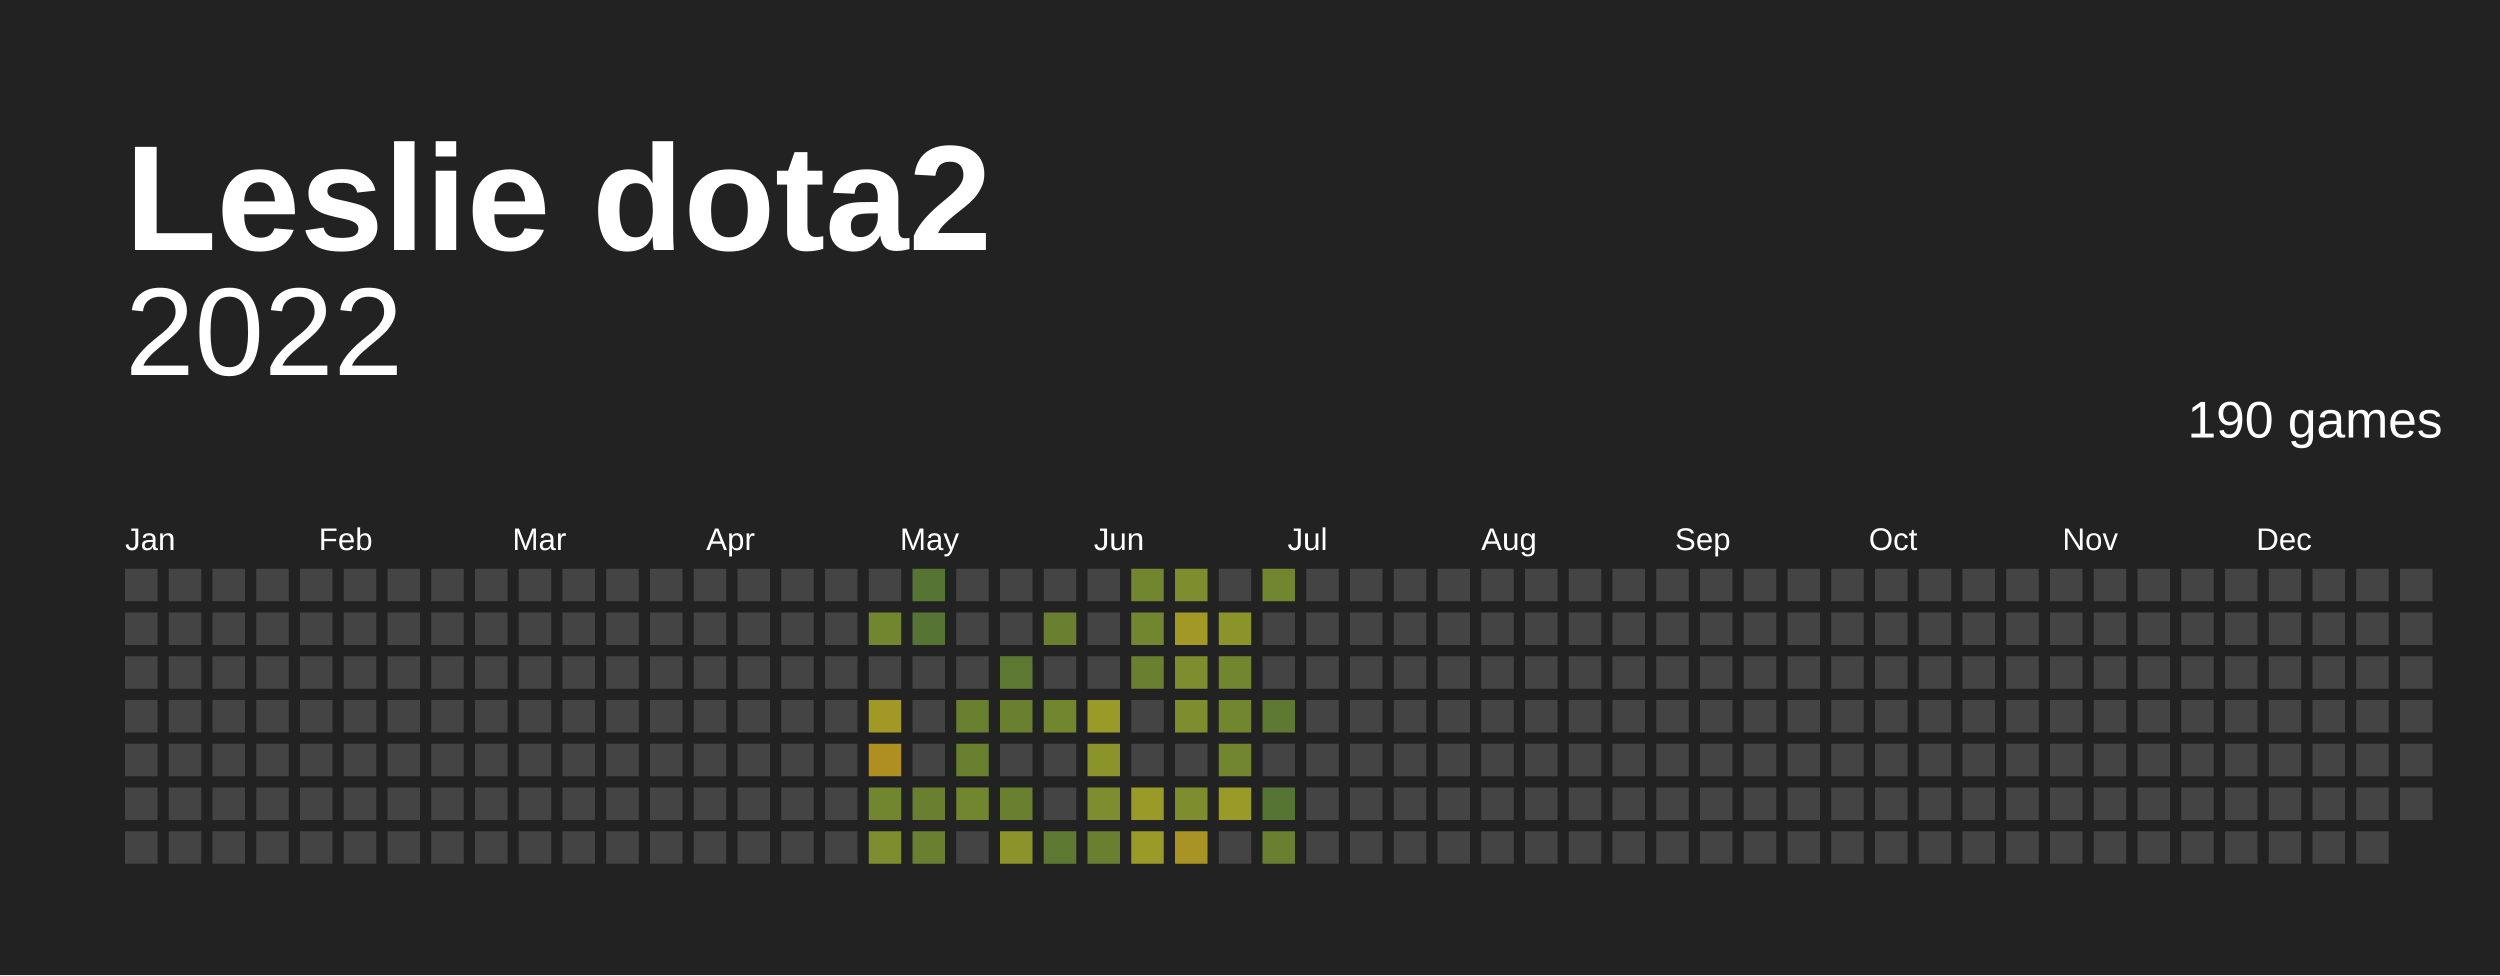
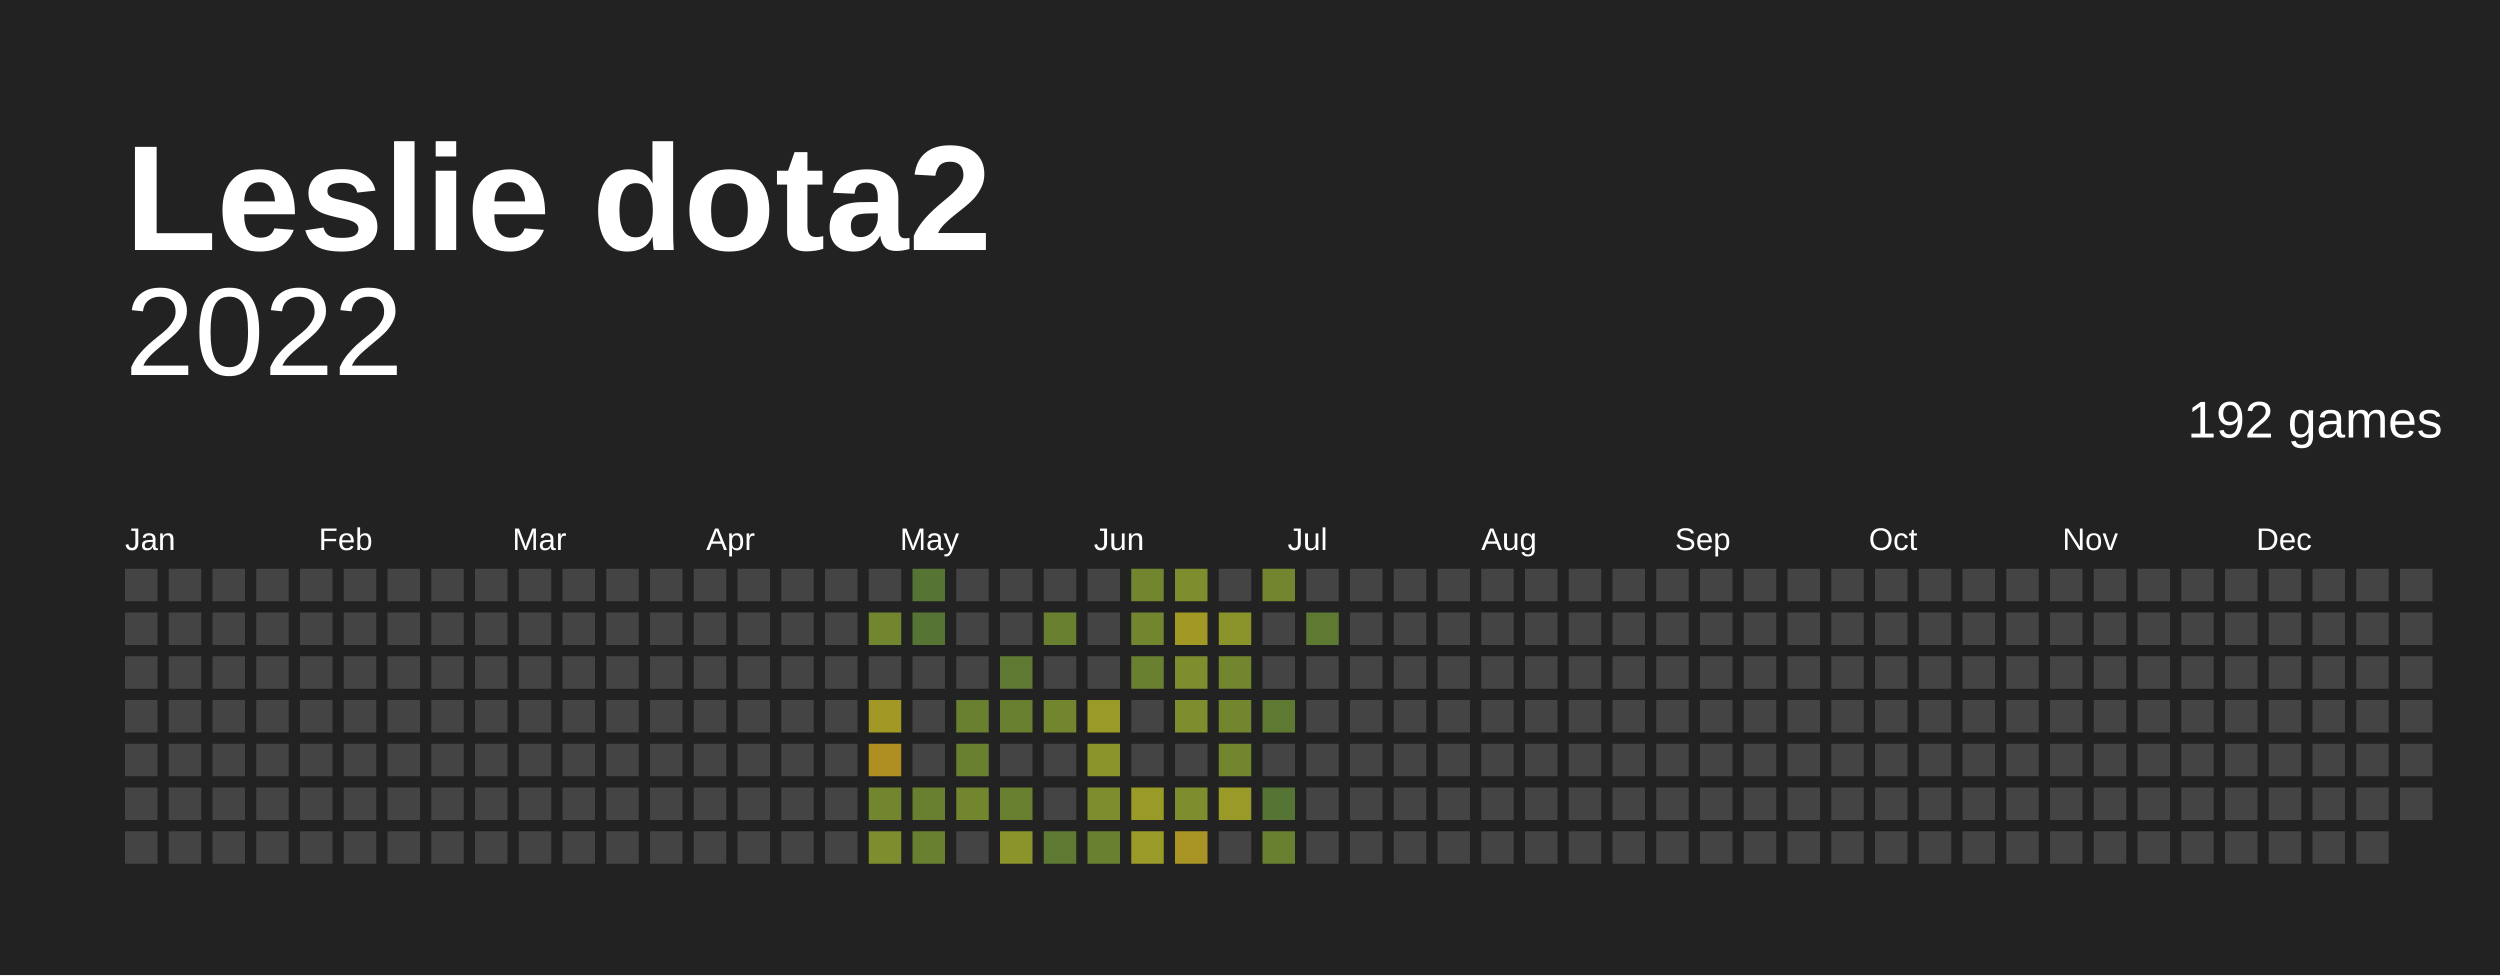
<svg xmlns="http://www.w3.org/2000/svg" baseProfile="full" height="78mm" version="1.1" viewBox="0,0,200,78" width="200mm">
  <defs />
  <rect fill="#222222" height="78" width="200" x="0" y="0" />
  <text fill="#FFFFFF" style="font-size:12px; font-family:Arial; font-weight:bold;" x="10" y="20">Leslie dota2</text>
  <text alignment-baseline="hanging" fill="#FFFFFF" style="font-size:10.0px; font-family:Arial;" x="10" y="30">2022</text>
-   <text alignment-baseline="hanging" fill="#FFFFFF" style="font-size:4.125px; font-family:Arial;" x="175" y="35">190 games</text>
+   <text alignment-baseline="hanging" fill="#FFFFFF" style="font-size:4.125px; font-family:Arial;" x="175" y="35">192 games</text>
  <text fill="#FFFFFF" style="font-size:2.5px; font-family:Arial" x="10.0" y="44">Jan</text>
  <text fill="#FFFFFF" style="font-size:2.5px; font-family:Arial" x="25.5" y="44">Feb</text>
  <text fill="#FFFFFF" style="font-size:2.5px; font-family:Arial" x="41.0" y="44">Mar</text>
  <text fill="#FFFFFF" style="font-size:2.5px; font-family:Arial" x="56.5" y="44">Apr</text>
  <text fill="#FFFFFF" style="font-size:2.5px; font-family:Arial" x="72.0" y="44">May</text>
  <text fill="#FFFFFF" style="font-size:2.5px; font-family:Arial" x="87.5" y="44">Jun</text>
  <text fill="#FFFFFF" style="font-size:2.5px; font-family:Arial" x="103.0" y="44">Jul</text>
  <text fill="#FFFFFF" style="font-size:2.5px; font-family:Arial" x="118.5" y="44">Aug</text>
  <text fill="#FFFFFF" style="font-size:2.5px; font-family:Arial" x="134.0" y="44">Sep</text>
  <text fill="#FFFFFF" style="font-size:2.5px; font-family:Arial" x="149.5" y="44">Oct</text>
  <text fill="#FFFFFF" style="font-size:2.5px; font-family:Arial" x="165.0" y="44">Nov</text>
  <text fill="#FFFFFF" style="font-size:2.5px; font-family:Arial" x="180.5" y="44">Dec</text>
  <rect fill="#444444" height="2.6" width="2.6" x="10.0" y="45.5" />
  <rect fill="#444444" height="2.6" width="2.6" x="10.0" y="49.0" />
  <rect fill="#444444" height="2.6" width="2.6" x="10.0" y="52.5" />
  <rect fill="#444444" height="2.6" width="2.6" x="10.0" y="56.0" />
  <rect fill="#444444" height="2.6" width="2.6" x="10.0" y="59.5" />
  <rect fill="#444444" height="2.6" width="2.6" x="10.0" y="63.0" />
  <rect fill="#444444" height="2.6" width="2.6" x="10.0" y="66.5" />
  <rect fill="#444444" height="2.6" width="2.6" x="13.5" y="45.5" />
  <rect fill="#444444" height="2.6" width="2.6" x="13.5" y="49.0" />
  <rect fill="#444444" height="2.6" width="2.6" x="13.5" y="52.5" />
  <rect fill="#444444" height="2.6" width="2.6" x="13.5" y="56.0" />
  <rect fill="#444444" height="2.6" width="2.6" x="13.5" y="59.5" />
  <rect fill="#444444" height="2.6" width="2.6" x="13.5" y="63.0" />
  <rect fill="#444444" height="2.6" width="2.6" x="13.5" y="66.5" />
  <rect fill="#444444" height="2.6" width="2.6" x="17.0" y="45.5" />
  <rect fill="#444444" height="2.6" width="2.6" x="17.0" y="49.0" />
  <rect fill="#444444" height="2.6" width="2.6" x="17.0" y="52.5" />
  <rect fill="#444444" height="2.6" width="2.6" x="17.0" y="56.0" />
  <rect fill="#444444" height="2.6" width="2.6" x="17.0" y="59.5" />
  <rect fill="#444444" height="2.6" width="2.6" x="17.0" y="63.0" />
  <rect fill="#444444" height="2.6" width="2.6" x="17.0" y="66.5" />
  <rect fill="#444444" height="2.6" width="2.6" x="20.5" y="45.5" />
  <rect fill="#444444" height="2.6" width="2.6" x="20.5" y="49.0" />
  <rect fill="#444444" height="2.6" width="2.6" x="20.5" y="52.5" />
  <rect fill="#444444" height="2.6" width="2.6" x="20.5" y="56.0" />
  <rect fill="#444444" height="2.6" width="2.6" x="20.5" y="59.5" />
  <rect fill="#444444" height="2.6" width="2.6" x="20.5" y="63.0" />
  <rect fill="#444444" height="2.6" width="2.6" x="20.5" y="66.5" />
  <rect fill="#444444" height="2.6" width="2.6" x="24.0" y="45.5" />
  <rect fill="#444444" height="2.6" width="2.6" x="24.0" y="49.0" />
  <rect fill="#444444" height="2.6" width="2.6" x="24.0" y="52.5" />
  <rect fill="#444444" height="2.6" width="2.6" x="24.0" y="56.0" />
  <rect fill="#444444" height="2.6" width="2.6" x="24.0" y="59.5" />
  <rect fill="#444444" height="2.6" width="2.6" x="24.0" y="63.0" />
  <rect fill="#444444" height="2.6" width="2.6" x="24.0" y="66.5" />
  <rect fill="#444444" height="2.6" width="2.6" x="27.5" y="45.5" />
  <rect fill="#444444" height="2.6" width="2.6" x="27.5" y="49.0" />
  <rect fill="#444444" height="2.6" width="2.6" x="27.5" y="52.5" />
  <rect fill="#444444" height="2.6" width="2.6" x="27.5" y="56.0" />
  <rect fill="#444444" height="2.6" width="2.6" x="27.5" y="59.5" />
  <rect fill="#444444" height="2.6" width="2.6" x="27.5" y="63.0" />
  <rect fill="#444444" height="2.6" width="2.6" x="27.5" y="66.5" />
  <rect fill="#444444" height="2.6" width="2.6" x="31.0" y="45.5" />
  <rect fill="#444444" height="2.6" width="2.6" x="31.0" y="49.0" />
  <rect fill="#444444" height="2.6" width="2.6" x="31.0" y="52.5" />
  <rect fill="#444444" height="2.6" width="2.6" x="31.0" y="56.0" />
  <rect fill="#444444" height="2.6" width="2.6" x="31.0" y="59.5" />
  <rect fill="#444444" height="2.6" width="2.6" x="31.0" y="63.0" />
  <rect fill="#444444" height="2.6" width="2.6" x="31.0" y="66.5" />
  <rect fill="#444444" height="2.6" width="2.6" x="34.5" y="45.5" />
  <rect fill="#444444" height="2.6" width="2.6" x="34.5" y="49.0" />
  <rect fill="#444444" height="2.6" width="2.6" x="34.5" y="52.5" />
  <rect fill="#444444" height="2.6" width="2.6" x="34.5" y="56.0" />
  <rect fill="#444444" height="2.6" width="2.6" x="34.5" y="59.5" />
  <rect fill="#444444" height="2.6" width="2.6" x="34.5" y="63.0" />
  <rect fill="#444444" height="2.6" width="2.6" x="34.5" y="66.5" />
  <rect fill="#444444" height="2.6" width="2.6" x="38.0" y="45.5" />
  <rect fill="#444444" height="2.6" width="2.6" x="38.0" y="49.0" />
  <rect fill="#444444" height="2.6" width="2.6" x="38.0" y="52.5" />
  <rect fill="#444444" height="2.6" width="2.6" x="38.0" y="56.0" />
  <rect fill="#444444" height="2.6" width="2.6" x="38.0" y="59.5" />
  <rect fill="#444444" height="2.6" width="2.6" x="38.0" y="63.0" />
  <rect fill="#444444" height="2.6" width="2.6" x="38.0" y="66.5" />
  <rect fill="#444444" height="2.6" width="2.6" x="41.5" y="45.5" />
  <rect fill="#444444" height="2.6" width="2.6" x="41.5" y="49.0" />
  <rect fill="#444444" height="2.6" width="2.6" x="41.5" y="52.5" />
  <rect fill="#444444" height="2.6" width="2.6" x="41.5" y="56.0" />
  <rect fill="#444444" height="2.6" width="2.6" x="41.5" y="59.5" />
  <rect fill="#444444" height="2.6" width="2.6" x="41.5" y="63.0" />
  <rect fill="#444444" height="2.6" width="2.6" x="41.5" y="66.5" />
  <rect fill="#444444" height="2.6" width="2.6" x="45.0" y="45.5" />
  <rect fill="#444444" height="2.6" width="2.6" x="45.0" y="49.0" />
  <rect fill="#444444" height="2.6" width="2.6" x="45.0" y="52.5" />
  <rect fill="#444444" height="2.6" width="2.6" x="45.0" y="56.0" />
  <rect fill="#444444" height="2.6" width="2.6" x="45.0" y="59.5" />
  <rect fill="#444444" height="2.6" width="2.6" x="45.0" y="63.0" />
  <rect fill="#444444" height="2.6" width="2.6" x="45.0" y="66.5" />
  <rect fill="#444444" height="2.6" width="2.6" x="48.5" y="45.5" />
  <rect fill="#444444" height="2.6" width="2.6" x="48.5" y="49.0" />
  <rect fill="#444444" height="2.6" width="2.6" x="48.5" y="52.5" />
  <rect fill="#444444" height="2.6" width="2.6" x="48.5" y="56.0" />
  <rect fill="#444444" height="2.6" width="2.6" x="48.5" y="59.5" />
  <rect fill="#444444" height="2.6" width="2.6" x="48.5" y="63.0" />
  <rect fill="#444444" height="2.6" width="2.6" x="48.5" y="66.5" />
  <rect fill="#444444" height="2.6" width="2.6" x="52.0" y="45.5" />
  <rect fill="#444444" height="2.6" width="2.6" x="52.0" y="49.0" />
  <rect fill="#444444" height="2.6" width="2.6" x="52.0" y="52.5" />
  <rect fill="#444444" height="2.6" width="2.6" x="52.0" y="56.0" />
  <rect fill="#444444" height="2.6" width="2.6" x="52.0" y="59.5" />
  <rect fill="#444444" height="2.6" width="2.6" x="52.0" y="63.0" />
  <rect fill="#444444" height="2.6" width="2.6" x="52.0" y="66.5" />
  <rect fill="#444444" height="2.6" width="2.6" x="55.5" y="45.5" />
  <rect fill="#444444" height="2.6" width="2.6" x="55.5" y="49.0" />
  <rect fill="#444444" height="2.6" width="2.6" x="55.5" y="52.5" />
  <rect fill="#444444" height="2.6" width="2.6" x="55.5" y="56.0" />
  <rect fill="#444444" height="2.6" width="2.6" x="55.5" y="59.5" />
  <rect fill="#444444" height="2.6" width="2.6" x="55.5" y="63.0" />
  <rect fill="#444444" height="2.6" width="2.6" x="55.5" y="66.5" />
  <rect fill="#444444" height="2.6" width="2.6" x="59.0" y="45.5" />
  <rect fill="#444444" height="2.6" width="2.6" x="59.0" y="49.0" />
  <rect fill="#444444" height="2.6" width="2.6" x="59.0" y="52.5" />
  <rect fill="#444444" height="2.6" width="2.6" x="59.0" y="56.0" />
  <rect fill="#444444" height="2.6" width="2.6" x="59.0" y="59.5" />
  <rect fill="#444444" height="2.6" width="2.6" x="59.0" y="63.0" />
  <rect fill="#444444" height="2.6" width="2.6" x="59.0" y="66.5" />
  <rect fill="#444444" height="2.6" width="2.6" x="62.5" y="45.5" />
  <rect fill="#444444" height="2.6" width="2.6" x="62.5" y="49.0" />
  <rect fill="#444444" height="2.6" width="2.6" x="62.5" y="52.5" />
  <rect fill="#444444" height="2.6" width="2.6" x="62.5" y="56.0" />
  <rect fill="#444444" height="2.6" width="2.6" x="62.5" y="59.5" />
  <rect fill="#444444" height="2.6" width="2.6" x="62.5" y="63.0" />
  <rect fill="#444444" height="2.6" width="2.6" x="62.5" y="66.5" />
  <rect fill="#444444" height="2.6" width="2.6" x="66.0" y="45.5" />
  <rect fill="#444444" height="2.6" width="2.6" x="66.0" y="49.0" />
  <rect fill="#444444" height="2.6" width="2.6" x="66.0" y="52.5" />
  <rect fill="#444444" height="2.6" width="2.6" x="66.0" y="56.0" />
  <rect fill="#444444" height="2.6" width="2.6" x="66.0" y="59.5" />
  <rect fill="#444444" height="2.6" width="2.6" x="66.0" y="63.0" />
  <rect fill="#444444" height="2.6" width="2.6" x="66.0" y="66.5" />
  <rect fill="#444444" height="2.6" width="2.6" x="69.5" y="45.5" />
  <rect fill="#72862f" height="2.6" width="2.6" x="69.5" y="49.0" />
  <rect fill="#444444" height="2.6" width="2.6" x="69.5" y="52.5" />
  <rect fill="#a19826" height="2.6" width="2.6" x="69.5" y="56.0" />
  <rect fill="#af8e22" height="2.6" width="2.6" x="69.5" y="59.5" />
  <rect fill="#72862f" height="2.6" width="2.6" x="69.5" y="63.0" />
  <rect fill="#7e8d2d" height="2.6" width="2.6" x="69.5" y="66.5" />
  <rect fill="#567433" height="2.6" width="2.6" x="73.0" y="45.5" />
  <rect fill="#567433" height="2.6" width="2.6" x="73.0" y="49.0" />
  <rect fill="#444444" height="2.6" width="2.6" x="73.0" y="52.5" />
  <rect fill="#444444" height="2.6" width="2.6" x="73.0" y="56.0" />
  <rect fill="#444444" height="2.6" width="2.6" x="73.0" y="59.5" />
  <rect fill="#688030" height="2.6" width="2.6" x="73.0" y="63.0" />
  <rect fill="#688030" height="2.6" width="2.6" x="73.0" y="66.5" />
  <rect fill="#444444" height="2.6" width="2.6" x="76.5" y="45.5" />
  <rect fill="#444444" height="2.6" width="2.6" x="76.5" y="49.0" />
  <rect fill="#444444" height="2.6" width="2.6" x="76.5" y="52.5" />
  <rect fill="#688030" height="2.6" width="2.6" x="76.5" y="56.0" />
  <rect fill="#688030" height="2.6" width="2.6" x="76.5" y="59.5" />
  <rect fill="#72862f" height="2.6" width="2.6" x="76.5" y="63.0" />
  <rect fill="#444444" height="2.6" width="2.6" x="76.5" y="66.5" />
  <rect fill="#444444" height="2.6" width="2.6" x="80.0" y="45.5" />
  <rect fill="#444444" height="2.6" width="2.6" x="80.0" y="49.0" />
  <rect fill="#5e7a32" height="2.6" width="2.6" x="80.0" y="52.5" />
  <rect fill="#688030" height="2.6" width="2.6" x="80.0" y="56.0" />
  <rect fill="#444444" height="2.6" width="2.6" x="80.0" y="59.5" />
  <rect fill="#688030" height="2.6" width="2.6" x="80.0" y="63.0" />
  <rect fill="#8b932b" height="2.6" width="2.6" x="80.0" y="66.5" />
  <rect fill="#444444" height="2.6" width="2.6" x="83.5" y="45.5" />
  <rect fill="#688030" height="2.6" width="2.6" x="83.5" y="49.0" />
  <rect fill="#444444" height="2.6" width="2.6" x="83.5" y="52.5" />
  <rect fill="#72862f" height="2.6" width="2.6" x="83.5" y="56.0" />
  <rect fill="#444444" height="2.6" width="2.6" x="83.5" y="59.5" />
  <rect fill="#444444" height="2.6" width="2.6" x="83.5" y="63.0" />
  <rect fill="#5e7a32" height="2.6" width="2.6" x="83.5" y="66.5" />
  <rect fill="#444444" height="2.6" width="2.6" x="87.0" y="45.5" />
  <rect fill="#444444" height="2.6" width="2.6" x="87.0" y="49.0" />
  <rect fill="#444444" height="2.6" width="2.6" x="87.0" y="52.5" />
  <rect fill="#9a9a29" height="2.6" width="2.6" x="87.0" y="56.0" />
  <rect fill="#8b932b" height="2.6" width="2.6" x="87.0" y="59.5" />
  <rect fill="#7e8d2d" height="2.6" width="2.6" x="87.0" y="63.0" />
  <rect fill="#688030" height="2.6" width="2.6" x="87.0" y="66.5" />
  <rect fill="#72862f" height="2.6" width="2.6" x="90.5" y="45.5" />
  <rect fill="#72862f" height="2.6" width="2.6" x="90.5" y="49.0" />
  <rect fill="#688030" height="2.6" width="2.6" x="90.5" y="52.5" />
  <rect fill="#444444" height="2.6" width="2.6" x="90.5" y="56.0" />
  <rect fill="#444444" height="2.6" width="2.6" x="90.5" y="59.5" />
  <rect fill="#9a9a29" height="2.6" width="2.6" x="90.5" y="63.0" />
  <rect fill="#9a9a29" height="2.6" width="2.6" x="90.5" y="66.5" />
  <rect fill="#7e8d2d" height="2.6" width="2.6" x="94.0" y="45.5" />
  <rect fill="#a19826" height="2.6" width="2.6" x="94.0" y="49.0" />
  <rect fill="#7e8d2d" height="2.6" width="2.6" x="94.0" y="52.5" />
  <rect fill="#7e8d2d" height="2.6" width="2.6" x="94.0" y="56.0" />
  <rect fill="#444444" height="2.6" width="2.6" x="94.0" y="59.5" />
  <rect fill="#7e8d2d" height="2.6" width="2.6" x="94.0" y="63.0" />
  <rect fill="#a89424" height="2.6" width="2.6" x="94.0" y="66.5" />
  <rect fill="#444444" height="2.6" width="2.6" x="97.5" y="45.5" />
  <rect fill="#8b932b" height="2.6" width="2.6" x="97.5" y="49.0" />
  <rect fill="#72862f" height="2.6" width="2.6" x="97.5" y="52.5" />
  <rect fill="#72862f" height="2.6" width="2.6" x="97.5" y="56.0" />
  <rect fill="#72862f" height="2.6" width="2.6" x="97.5" y="59.5" />
  <rect fill="#9a9a29" height="2.6" width="2.6" x="97.5" y="63.0" />
  <rect fill="#444444" height="2.6" width="2.6" x="97.5" y="66.5" />
  <rect fill="#72862f" height="2.6" width="2.6" x="101.0" y="45.5" />
  <rect fill="#444444" height="2.6" width="2.6" x="101.0" y="49.0" />
  <rect fill="#444444" height="2.6" width="2.6" x="101.0" y="52.5" />
  <rect fill="#5e7a32" height="2.6" width="2.6" x="101.0" y="56.0" />
  <rect fill="#444444" height="2.6" width="2.6" x="101.0" y="59.5" />
  <rect fill="#567433" height="2.6" width="2.6" x="101.0" y="63.0" />
  <rect fill="#688030" height="2.6" width="2.6" x="101.0" y="66.5" />
  <rect fill="#444444" height="2.6" width="2.6" x="104.5" y="45.5" />
-   <rect fill="#444444" height="2.6" width="2.6" x="104.5" y="49.0" />
+   <rect fill="#5e7a32" height="2.6" width="2.6" x="104.5" y="49.0" />
  <rect fill="#444444" height="2.6" width="2.6" x="104.5" y="52.5" />
  <rect fill="#444444" height="2.6" width="2.6" x="104.5" y="56.0" />
  <rect fill="#444444" height="2.6" width="2.6" x="104.5" y="59.5" />
  <rect fill="#444444" height="2.6" width="2.6" x="104.5" y="63.0" />
  <rect fill="#444444" height="2.6" width="2.6" x="104.5" y="66.5" />
  <rect fill="#444444" height="2.6" width="2.6" x="108.0" y="45.5" />
  <rect fill="#444444" height="2.6" width="2.6" x="108.0" y="49.0" />
  <rect fill="#444444" height="2.6" width="2.6" x="108.0" y="52.5" />
  <rect fill="#444444" height="2.6" width="2.6" x="108.0" y="56.0" />
  <rect fill="#444444" height="2.6" width="2.6" x="108.0" y="59.5" />
  <rect fill="#444444" height="2.6" width="2.6" x="108.0" y="63.0" />
  <rect fill="#444444" height="2.6" width="2.6" x="108.0" y="66.5" />
  <rect fill="#444444" height="2.6" width="2.6" x="111.5" y="45.5" />
  <rect fill="#444444" height="2.6" width="2.6" x="111.5" y="49.0" />
  <rect fill="#444444" height="2.6" width="2.6" x="111.5" y="52.5" />
  <rect fill="#444444" height="2.6" width="2.6" x="111.5" y="56.0" />
  <rect fill="#444444" height="2.6" width="2.6" x="111.5" y="59.5" />
  <rect fill="#444444" height="2.6" width="2.6" x="111.5" y="63.0" />
  <rect fill="#444444" height="2.6" width="2.6" x="111.5" y="66.5" />
  <rect fill="#444444" height="2.6" width="2.6" x="115.0" y="45.5" />
  <rect fill="#444444" height="2.6" width="2.6" x="115.0" y="49.0" />
  <rect fill="#444444" height="2.6" width="2.6" x="115.0" y="52.5" />
  <rect fill="#444444" height="2.6" width="2.6" x="115.0" y="56.0" />
  <rect fill="#444444" height="2.6" width="2.6" x="115.0" y="59.5" />
  <rect fill="#444444" height="2.6" width="2.6" x="115.0" y="63.0" />
  <rect fill="#444444" height="2.6" width="2.6" x="115.0" y="66.5" />
  <rect fill="#444444" height="2.6" width="2.6" x="118.5" y="45.5" />
  <rect fill="#444444" height="2.6" width="2.6" x="118.5" y="49.0" />
  <rect fill="#444444" height="2.6" width="2.6" x="118.5" y="52.5" />
  <rect fill="#444444" height="2.6" width="2.6" x="118.5" y="56.0" />
  <rect fill="#444444" height="2.6" width="2.6" x="118.5" y="59.5" />
  <rect fill="#444444" height="2.6" width="2.6" x="118.5" y="63.0" />
  <rect fill="#444444" height="2.6" width="2.6" x="118.5" y="66.5" />
  <rect fill="#444444" height="2.6" width="2.6" x="122.0" y="45.5" />
  <rect fill="#444444" height="2.6" width="2.6" x="122.0" y="49.0" />
  <rect fill="#444444" height="2.6" width="2.6" x="122.0" y="52.5" />
  <rect fill="#444444" height="2.6" width="2.6" x="122.0" y="56.0" />
  <rect fill="#444444" height="2.6" width="2.6" x="122.0" y="59.5" />
  <rect fill="#444444" height="2.6" width="2.6" x="122.0" y="63.0" />
  <rect fill="#444444" height="2.6" width="2.6" x="122.0" y="66.5" />
  <rect fill="#444444" height="2.6" width="2.6" x="125.5" y="45.5" />
  <rect fill="#444444" height="2.6" width="2.6" x="125.5" y="49.0" />
  <rect fill="#444444" height="2.6" width="2.6" x="125.5" y="52.5" />
  <rect fill="#444444" height="2.6" width="2.6" x="125.5" y="56.0" />
  <rect fill="#444444" height="2.6" width="2.6" x="125.5" y="59.5" />
  <rect fill="#444444" height="2.6" width="2.6" x="125.5" y="63.0" />
  <rect fill="#444444" height="2.6" width="2.6" x="125.5" y="66.5" />
  <rect fill="#444444" height="2.6" width="2.6" x="129.0" y="45.5" />
  <rect fill="#444444" height="2.6" width="2.6" x="129.0" y="49.0" />
  <rect fill="#444444" height="2.6" width="2.6" x="129.0" y="52.5" />
  <rect fill="#444444" height="2.6" width="2.6" x="129.0" y="56.0" />
  <rect fill="#444444" height="2.6" width="2.6" x="129.0" y="59.5" />
  <rect fill="#444444" height="2.6" width="2.6" x="129.0" y="63.0" />
  <rect fill="#444444" height="2.6" width="2.6" x="129.0" y="66.5" />
  <rect fill="#444444" height="2.6" width="2.6" x="132.5" y="45.5" />
  <rect fill="#444444" height="2.6" width="2.6" x="132.5" y="49.0" />
  <rect fill="#444444" height="2.6" width="2.6" x="132.5" y="52.5" />
  <rect fill="#444444" height="2.6" width="2.6" x="132.5" y="56.0" />
  <rect fill="#444444" height="2.6" width="2.6" x="132.5" y="59.5" />
  <rect fill="#444444" height="2.6" width="2.6" x="132.5" y="63.0" />
  <rect fill="#444444" height="2.6" width="2.6" x="132.5" y="66.5" />
  <rect fill="#444444" height="2.6" width="2.6" x="136.0" y="45.5" />
  <rect fill="#444444" height="2.6" width="2.6" x="136.0" y="49.0" />
  <rect fill="#444444" height="2.6" width="2.6" x="136.0" y="52.5" />
  <rect fill="#444444" height="2.6" width="2.6" x="136.0" y="56.0" />
  <rect fill="#444444" height="2.6" width="2.6" x="136.0" y="59.5" />
  <rect fill="#444444" height="2.6" width="2.6" x="136.0" y="63.0" />
  <rect fill="#444444" height="2.6" width="2.6" x="136.0" y="66.5" />
  <rect fill="#444444" height="2.6" width="2.6" x="139.5" y="45.5" />
  <rect fill="#444444" height="2.6" width="2.6" x="139.5" y="49.0" />
  <rect fill="#444444" height="2.6" width="2.6" x="139.5" y="52.5" />
  <rect fill="#444444" height="2.6" width="2.6" x="139.5" y="56.0" />
  <rect fill="#444444" height="2.6" width="2.6" x="139.5" y="59.5" />
  <rect fill="#444444" height="2.6" width="2.6" x="139.5" y="63.0" />
  <rect fill="#444444" height="2.6" width="2.6" x="139.5" y="66.5" />
  <rect fill="#444444" height="2.6" width="2.6" x="143.0" y="45.5" />
  <rect fill="#444444" height="2.6" width="2.6" x="143.0" y="49.0" />
  <rect fill="#444444" height="2.6" width="2.6" x="143.0" y="52.5" />
  <rect fill="#444444" height="2.6" width="2.6" x="143.0" y="56.0" />
  <rect fill="#444444" height="2.6" width="2.6" x="143.0" y="59.5" />
  <rect fill="#444444" height="2.6" width="2.6" x="143.0" y="63.0" />
  <rect fill="#444444" height="2.6" width="2.6" x="143.0" y="66.5" />
  <rect fill="#444444" height="2.6" width="2.6" x="146.5" y="45.5" />
  <rect fill="#444444" height="2.6" width="2.6" x="146.5" y="49.0" />
  <rect fill="#444444" height="2.6" width="2.6" x="146.5" y="52.5" />
  <rect fill="#444444" height="2.6" width="2.6" x="146.5" y="56.0" />
  <rect fill="#444444" height="2.6" width="2.6" x="146.5" y="59.5" />
  <rect fill="#444444" height="2.6" width="2.6" x="146.5" y="63.0" />
  <rect fill="#444444" height="2.6" width="2.6" x="146.5" y="66.5" />
  <rect fill="#444444" height="2.6" width="2.6" x="150.0" y="45.5" />
  <rect fill="#444444" height="2.6" width="2.6" x="150.0" y="49.0" />
  <rect fill="#444444" height="2.6" width="2.6" x="150.0" y="52.5" />
  <rect fill="#444444" height="2.6" width="2.6" x="150.0" y="56.0" />
  <rect fill="#444444" height="2.6" width="2.6" x="150.0" y="59.5" />
  <rect fill="#444444" height="2.6" width="2.6" x="150.0" y="63.0" />
  <rect fill="#444444" height="2.6" width="2.6" x="150.0" y="66.5" />
  <rect fill="#444444" height="2.6" width="2.6" x="153.5" y="45.5" />
  <rect fill="#444444" height="2.6" width="2.6" x="153.5" y="49.0" />
  <rect fill="#444444" height="2.6" width="2.6" x="153.5" y="52.5" />
  <rect fill="#444444" height="2.6" width="2.6" x="153.5" y="56.0" />
  <rect fill="#444444" height="2.6" width="2.6" x="153.5" y="59.5" />
  <rect fill="#444444" height="2.6" width="2.6" x="153.5" y="63.0" />
  <rect fill="#444444" height="2.6" width="2.6" x="153.5" y="66.5" />
  <rect fill="#444444" height="2.6" width="2.6" x="157.0" y="45.5" />
  <rect fill="#444444" height="2.6" width="2.6" x="157.0" y="49.0" />
  <rect fill="#444444" height="2.6" width="2.6" x="157.0" y="52.5" />
  <rect fill="#444444" height="2.6" width="2.6" x="157.0" y="56.0" />
  <rect fill="#444444" height="2.6" width="2.6" x="157.0" y="59.5" />
  <rect fill="#444444" height="2.6" width="2.6" x="157.0" y="63.0" />
  <rect fill="#444444" height="2.6" width="2.6" x="157.0" y="66.5" />
  <rect fill="#444444" height="2.6" width="2.6" x="160.5" y="45.5" />
  <rect fill="#444444" height="2.6" width="2.6" x="160.5" y="49.0" />
  <rect fill="#444444" height="2.6" width="2.6" x="160.5" y="52.5" />
  <rect fill="#444444" height="2.6" width="2.6" x="160.5" y="56.0" />
  <rect fill="#444444" height="2.6" width="2.6" x="160.5" y="59.5" />
  <rect fill="#444444" height="2.6" width="2.6" x="160.5" y="63.0" />
  <rect fill="#444444" height="2.6" width="2.6" x="160.5" y="66.5" />
  <rect fill="#444444" height="2.6" width="2.6" x="164.0" y="45.5" />
  <rect fill="#444444" height="2.6" width="2.6" x="164.0" y="49.0" />
  <rect fill="#444444" height="2.6" width="2.6" x="164.0" y="52.5" />
  <rect fill="#444444" height="2.6" width="2.6" x="164.0" y="56.0" />
  <rect fill="#444444" height="2.6" width="2.6" x="164.0" y="59.5" />
  <rect fill="#444444" height="2.6" width="2.6" x="164.0" y="63.0" />
  <rect fill="#444444" height="2.6" width="2.6" x="164.0" y="66.5" />
  <rect fill="#444444" height="2.6" width="2.6" x="167.5" y="45.5" />
  <rect fill="#444444" height="2.6" width="2.6" x="167.5" y="49.0" />
  <rect fill="#444444" height="2.6" width="2.6" x="167.5" y="52.5" />
  <rect fill="#444444" height="2.6" width="2.6" x="167.5" y="56.0" />
  <rect fill="#444444" height="2.6" width="2.6" x="167.5" y="59.5" />
  <rect fill="#444444" height="2.6" width="2.6" x="167.5" y="63.0" />
  <rect fill="#444444" height="2.6" width="2.6" x="167.5" y="66.5" />
  <rect fill="#444444" height="2.6" width="2.6" x="171.0" y="45.5" />
  <rect fill="#444444" height="2.6" width="2.6" x="171.0" y="49.0" />
  <rect fill="#444444" height="2.6" width="2.6" x="171.0" y="52.5" />
  <rect fill="#444444" height="2.6" width="2.6" x="171.0" y="56.0" />
  <rect fill="#444444" height="2.6" width="2.6" x="171.0" y="59.5" />
  <rect fill="#444444" height="2.6" width="2.6" x="171.0" y="63.0" />
  <rect fill="#444444" height="2.6" width="2.6" x="171.0" y="66.5" />
  <rect fill="#444444" height="2.6" width="2.6" x="174.5" y="45.5" />
  <rect fill="#444444" height="2.6" width="2.6" x="174.5" y="49.0" />
  <rect fill="#444444" height="2.6" width="2.6" x="174.5" y="52.5" />
  <rect fill="#444444" height="2.6" width="2.6" x="174.5" y="56.0" />
  <rect fill="#444444" height="2.6" width="2.6" x="174.5" y="59.5" />
  <rect fill="#444444" height="2.6" width="2.6" x="174.5" y="63.0" />
  <rect fill="#444444" height="2.6" width="2.6" x="174.5" y="66.5" />
  <rect fill="#444444" height="2.6" width="2.6" x="178.0" y="45.5" />
  <rect fill="#444444" height="2.6" width="2.6" x="178.0" y="49.0" />
  <rect fill="#444444" height="2.6" width="2.6" x="178.0" y="52.5" />
  <rect fill="#444444" height="2.6" width="2.6" x="178.0" y="56.0" />
  <rect fill="#444444" height="2.6" width="2.6" x="178.0" y="59.5" />
  <rect fill="#444444" height="2.6" width="2.6" x="178.0" y="63.0" />
  <rect fill="#444444" height="2.6" width="2.6" x="178.0" y="66.5" />
  <rect fill="#444444" height="2.6" width="2.6" x="181.5" y="45.5" />
  <rect fill="#444444" height="2.6" width="2.6" x="181.5" y="49.0" />
  <rect fill="#444444" height="2.6" width="2.6" x="181.5" y="52.5" />
  <rect fill="#444444" height="2.6" width="2.6" x="181.5" y="56.0" />
  <rect fill="#444444" height="2.6" width="2.6" x="181.5" y="59.5" />
  <rect fill="#444444" height="2.6" width="2.6" x="181.5" y="63.0" />
  <rect fill="#444444" height="2.6" width="2.6" x="181.5" y="66.5" />
  <rect fill="#444444" height="2.6" width="2.6" x="185.0" y="45.5" />
  <rect fill="#444444" height="2.6" width="2.6" x="185.0" y="49.0" />
  <rect fill="#444444" height="2.6" width="2.6" x="185.0" y="52.5" />
  <rect fill="#444444" height="2.6" width="2.6" x="185.0" y="56.0" />
  <rect fill="#444444" height="2.6" width="2.6" x="185.0" y="59.5" />
  <rect fill="#444444" height="2.6" width="2.6" x="185.0" y="63.0" />
  <rect fill="#444444" height="2.6" width="2.6" x="185.0" y="66.5" />
  <rect fill="#444444" height="2.6" width="2.6" x="188.5" y="45.5" />
  <rect fill="#444444" height="2.6" width="2.6" x="188.5" y="49.0" />
  <rect fill="#444444" height="2.6" width="2.6" x="188.5" y="52.5" />
  <rect fill="#444444" height="2.6" width="2.6" x="188.5" y="56.0" />
  <rect fill="#444444" height="2.6" width="2.6" x="188.5" y="59.5" />
  <rect fill="#444444" height="2.6" width="2.6" x="188.5" y="63.0" />
  <rect fill="#444444" height="2.6" width="2.6" x="188.5" y="66.5" />
  <rect fill="#444444" height="2.6" width="2.6" x="192.0" y="45.5" />
  <rect fill="#444444" height="2.6" width="2.6" x="192.0" y="49.0" />
  <rect fill="#444444" height="2.6" width="2.6" x="192.0" y="52.5" />
  <rect fill="#444444" height="2.6" width="2.6" x="192.0" y="56.0" />
  <rect fill="#444444" height="2.6" width="2.6" x="192.0" y="59.5" />
  <rect fill="#444444" height="2.6" width="2.6" x="192.0" y="63.0" />
</svg>
